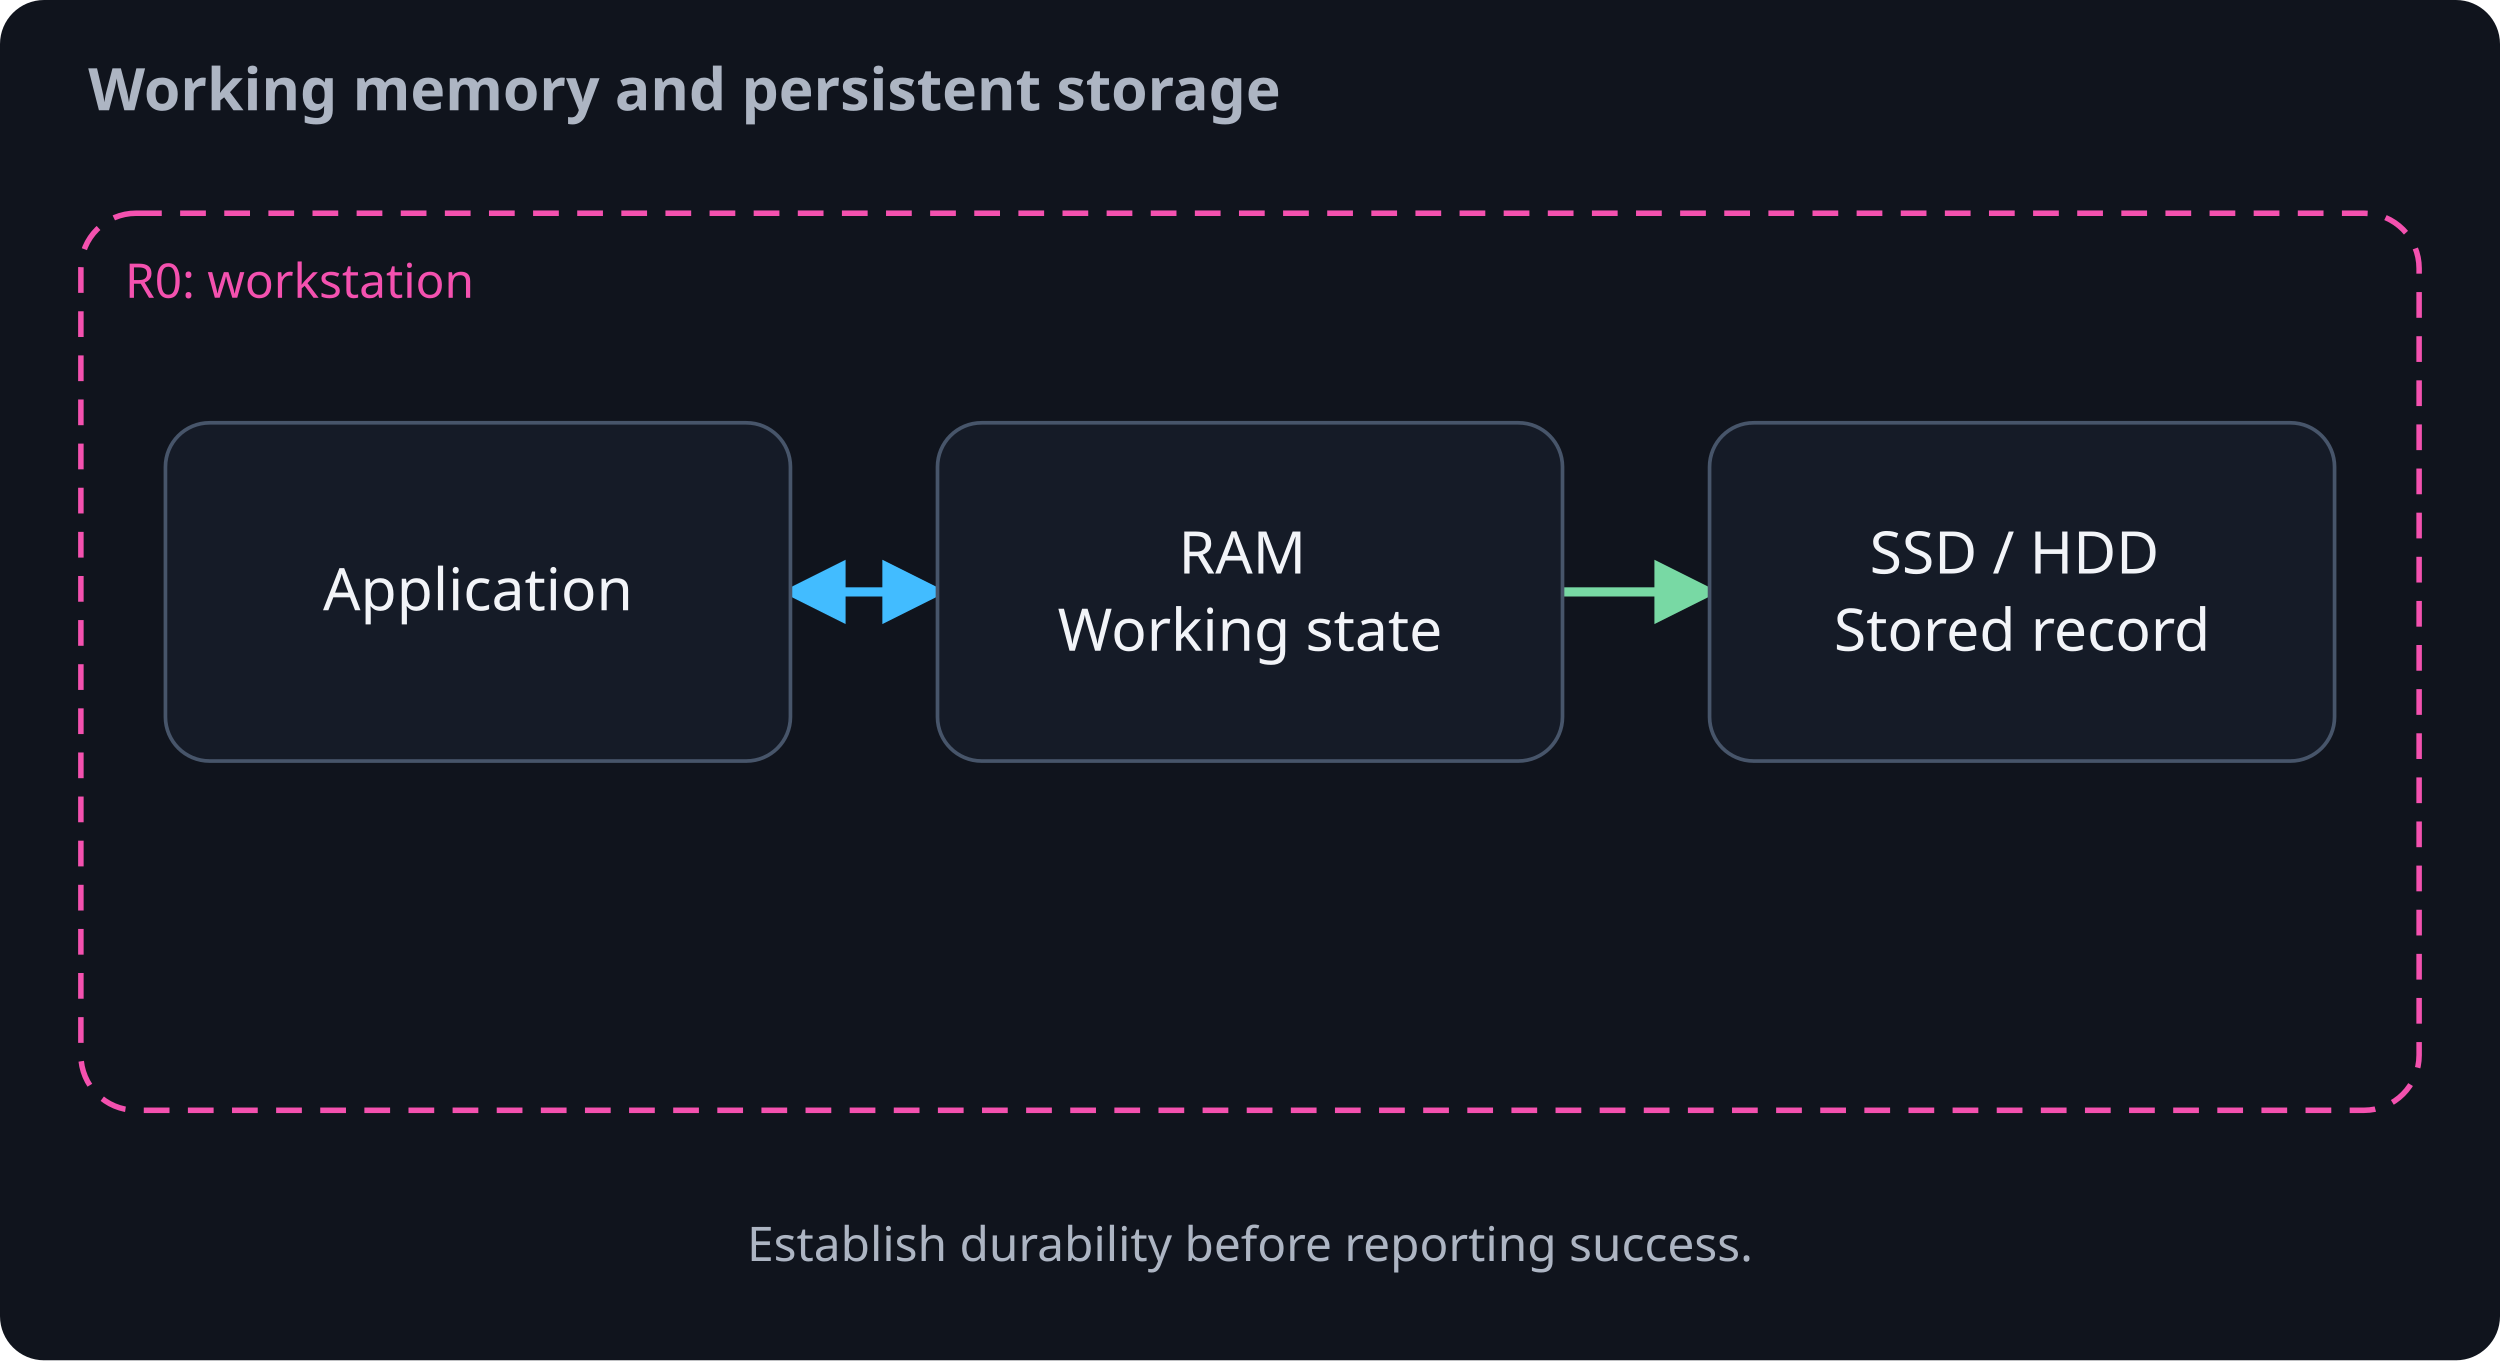
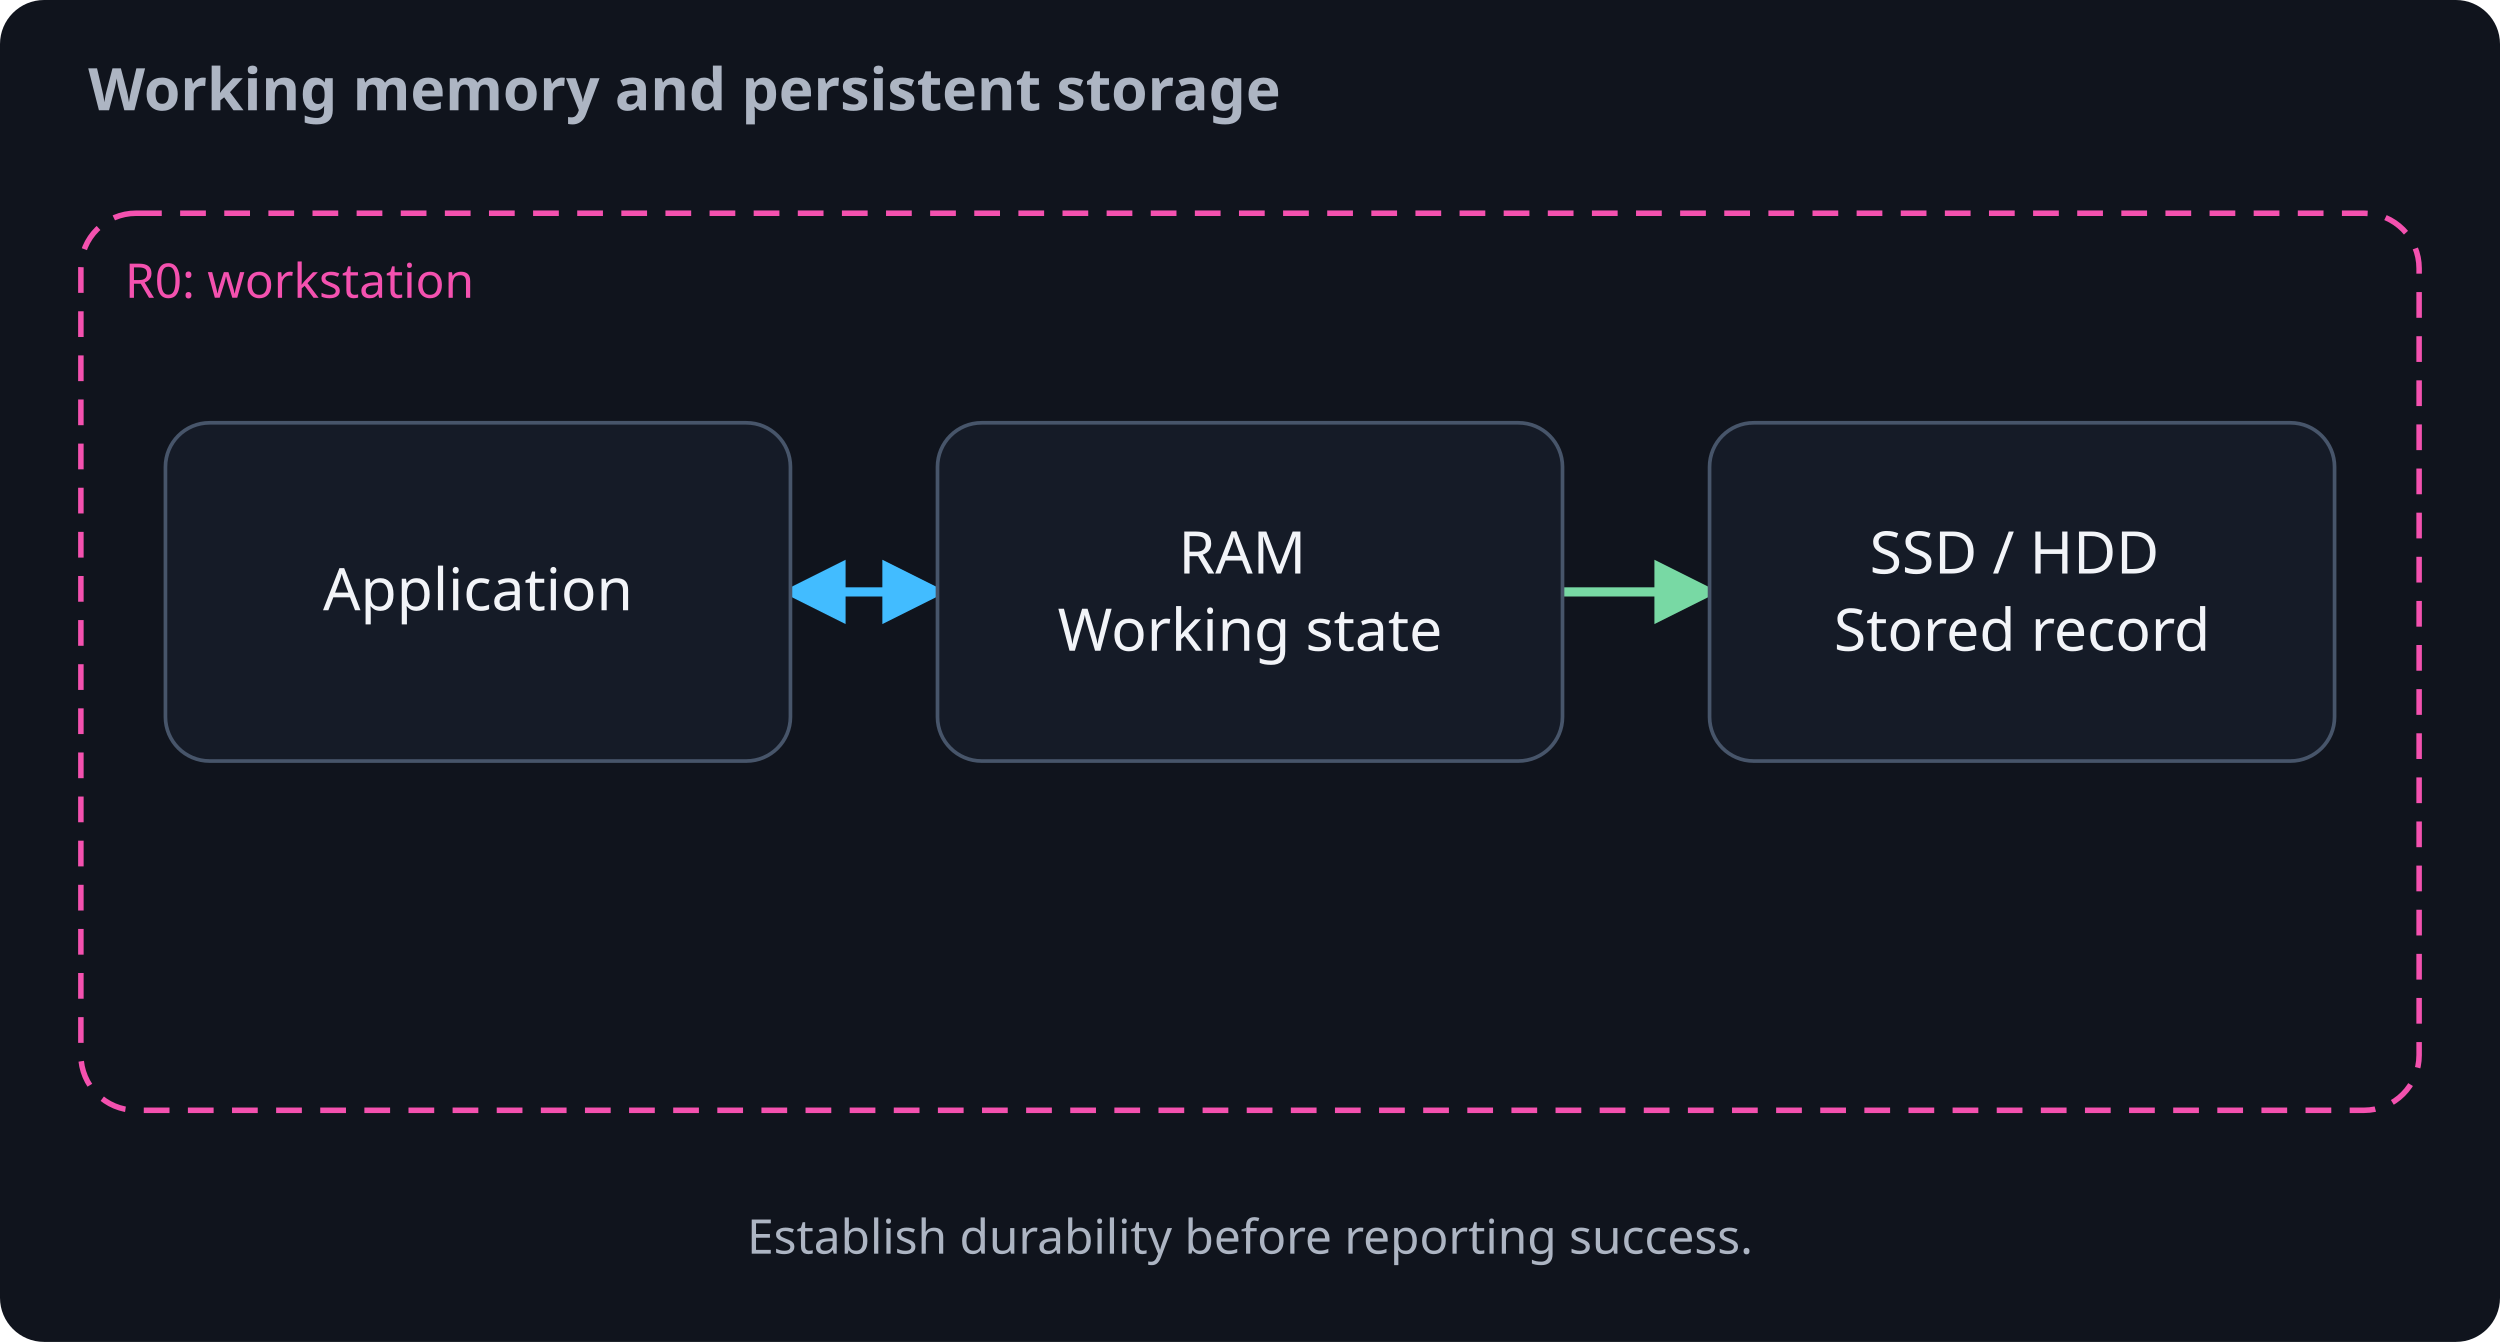
- <svg xmlns="http://www.w3.org/2000/svg" viewBox="0 0 680 370" role="img">
+ <svg xmlns="http://www.w3.org/2000/svg" viewBox="0 0 680 365" role="img">
  <defs>
    <marker id="blue" markerWidth="7" markerHeight="7" refX="6" refY="3.5" orient="auto-start-reverse">
      <path d="M0 0L7 3.5L0 7Z" fill="#42bcff" />
    </marker>
    <marker id="pink" markerWidth="7" markerHeight="7" refX="6" refY="3.5" orient="auto-start-reverse">
      <path d="M0 0L7 3.5L0 7Z" fill="#f451af" />
    </marker>
    <marker id="orange" markerWidth="7" markerHeight="7" refX="6" refY="3.5" orient="auto-start-reverse">
      <path d="M0 0L7 3.5L0 7Z" fill="#ffae63" />
    </marker>
    <marker id="green" markerWidth="7" markerHeight="7" refX="6" refY="3.5" orient="auto-start-reverse">
      <path d="M0 0L7 3.5L0 7Z" fill="#78d9a4" />
    </marker>
  </defs>
-   <rect width="680" height="370" rx="12" fill="#10141d" />
+   <rect width="680" height="365" rx="12" fill="#10141d" />
  <g font-family="system-ui,sans-serif">
    <text x="24" y="30" font-size="16" font-weight="700" fill="#adb5c3">Working memory and persistent storage</text>
    <rect x="22" y="58" width="636" height="244" rx="15" fill="none" stroke="#f451af" stroke-width="1.5" stroke-dasharray="7 5" />
    <text x="34" y="81" font-size="13" fill="#f451af">R0: workstation</text>
    <path d="M215 161H255" fill="none" stroke="#42bcff" stroke-width="2.5" marker-end="url(#blue)" marker-start="url(#blue)" />
    <path d="M425 161H465" fill="none" stroke="#78d9a4" stroke-width="2.5" marker-end="url(#green)" />
    <rect x="45" y="115" width="170" height="92" rx="12" fill="#151b27" stroke="#47556a" />
    <text x="130" y="166" text-anchor="middle" font-size="16" fill="#f2f4f8">
      <tspan x="130" dy="0">Application</tspan>
    </text>
    <rect x="255" y="115" width="170" height="92" rx="12" fill="#151b27" stroke="#47556a" />
    <text x="340" y="156" text-anchor="middle" font-size="16" fill="#f2f4f8">
      <tspan x="340" dy="0">RAM</tspan>
      <tspan x="340" dy="21">Working state</tspan>
    </text>
    <rect x="465" y="115" width="170" height="92" rx="12" fill="#151b27" stroke="#47556a" />
    <text x="550" y="156" text-anchor="middle" font-size="16" fill="#f2f4f8">
      <tspan x="550" dy="0">SSD / HDD</tspan>
      <tspan x="550" dy="21">Stored record</tspan>
    </text>
-     <text x="340" y="343" text-anchor="middle" font-size="13" fill="#adb5c3">
+     <text transform="translate(0 -2)" x="340" y="343" text-anchor="middle" font-size="13" fill="#adb5c3">
      <tspan x="340" dy="0">Establish durability before reporting success.</tspan>
    </text>
  </g>
</svg>
